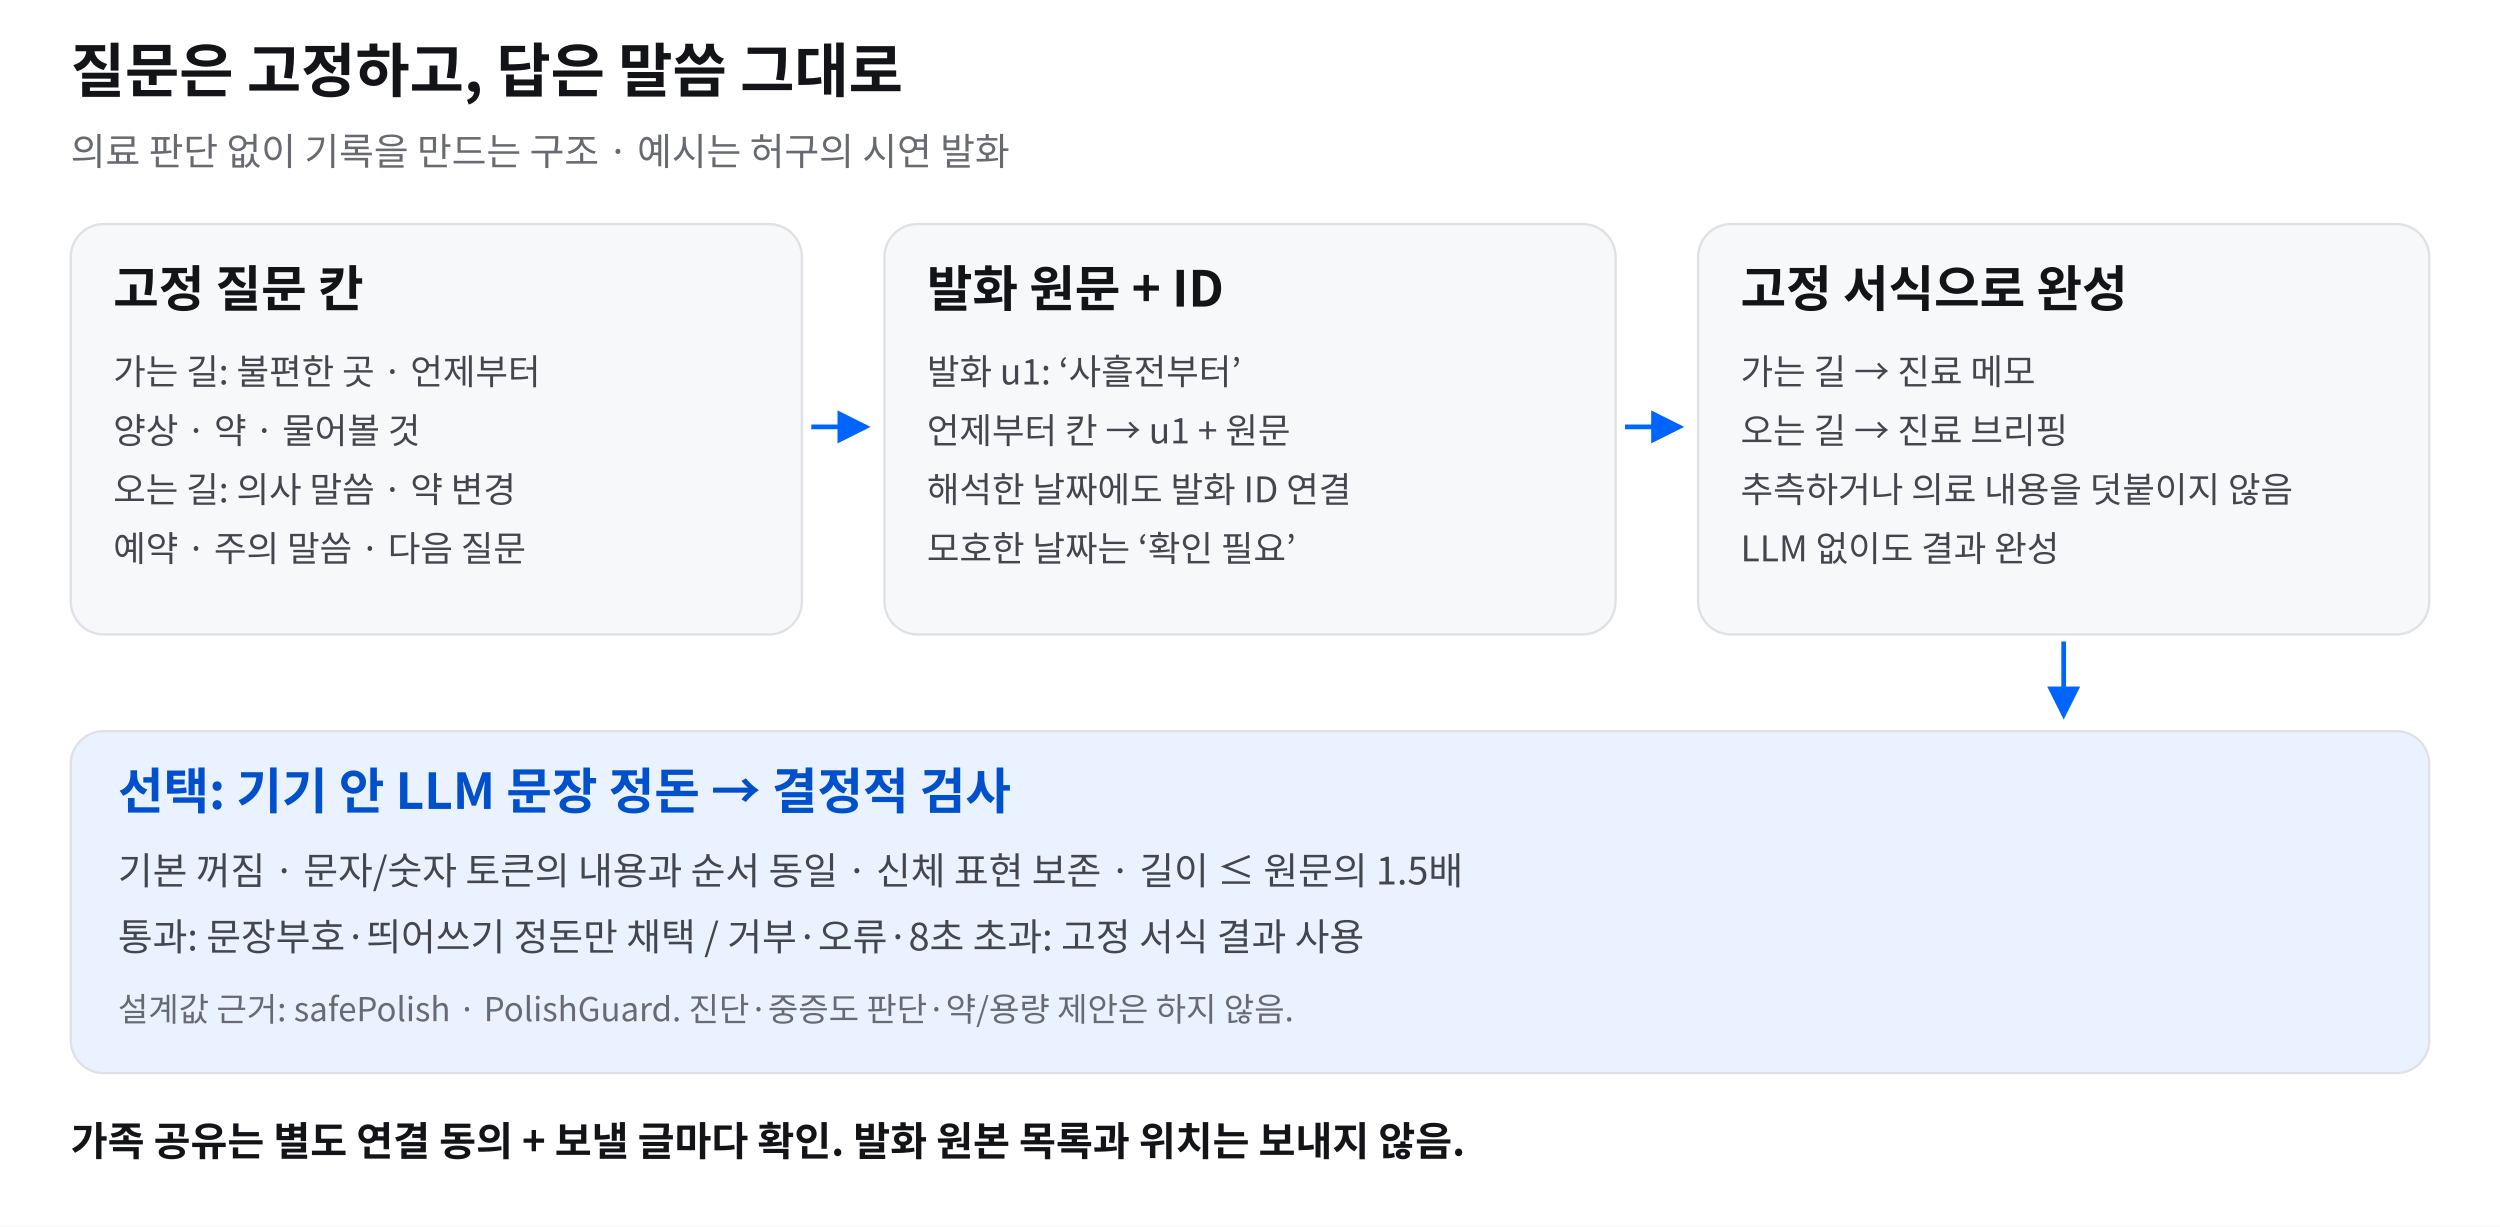
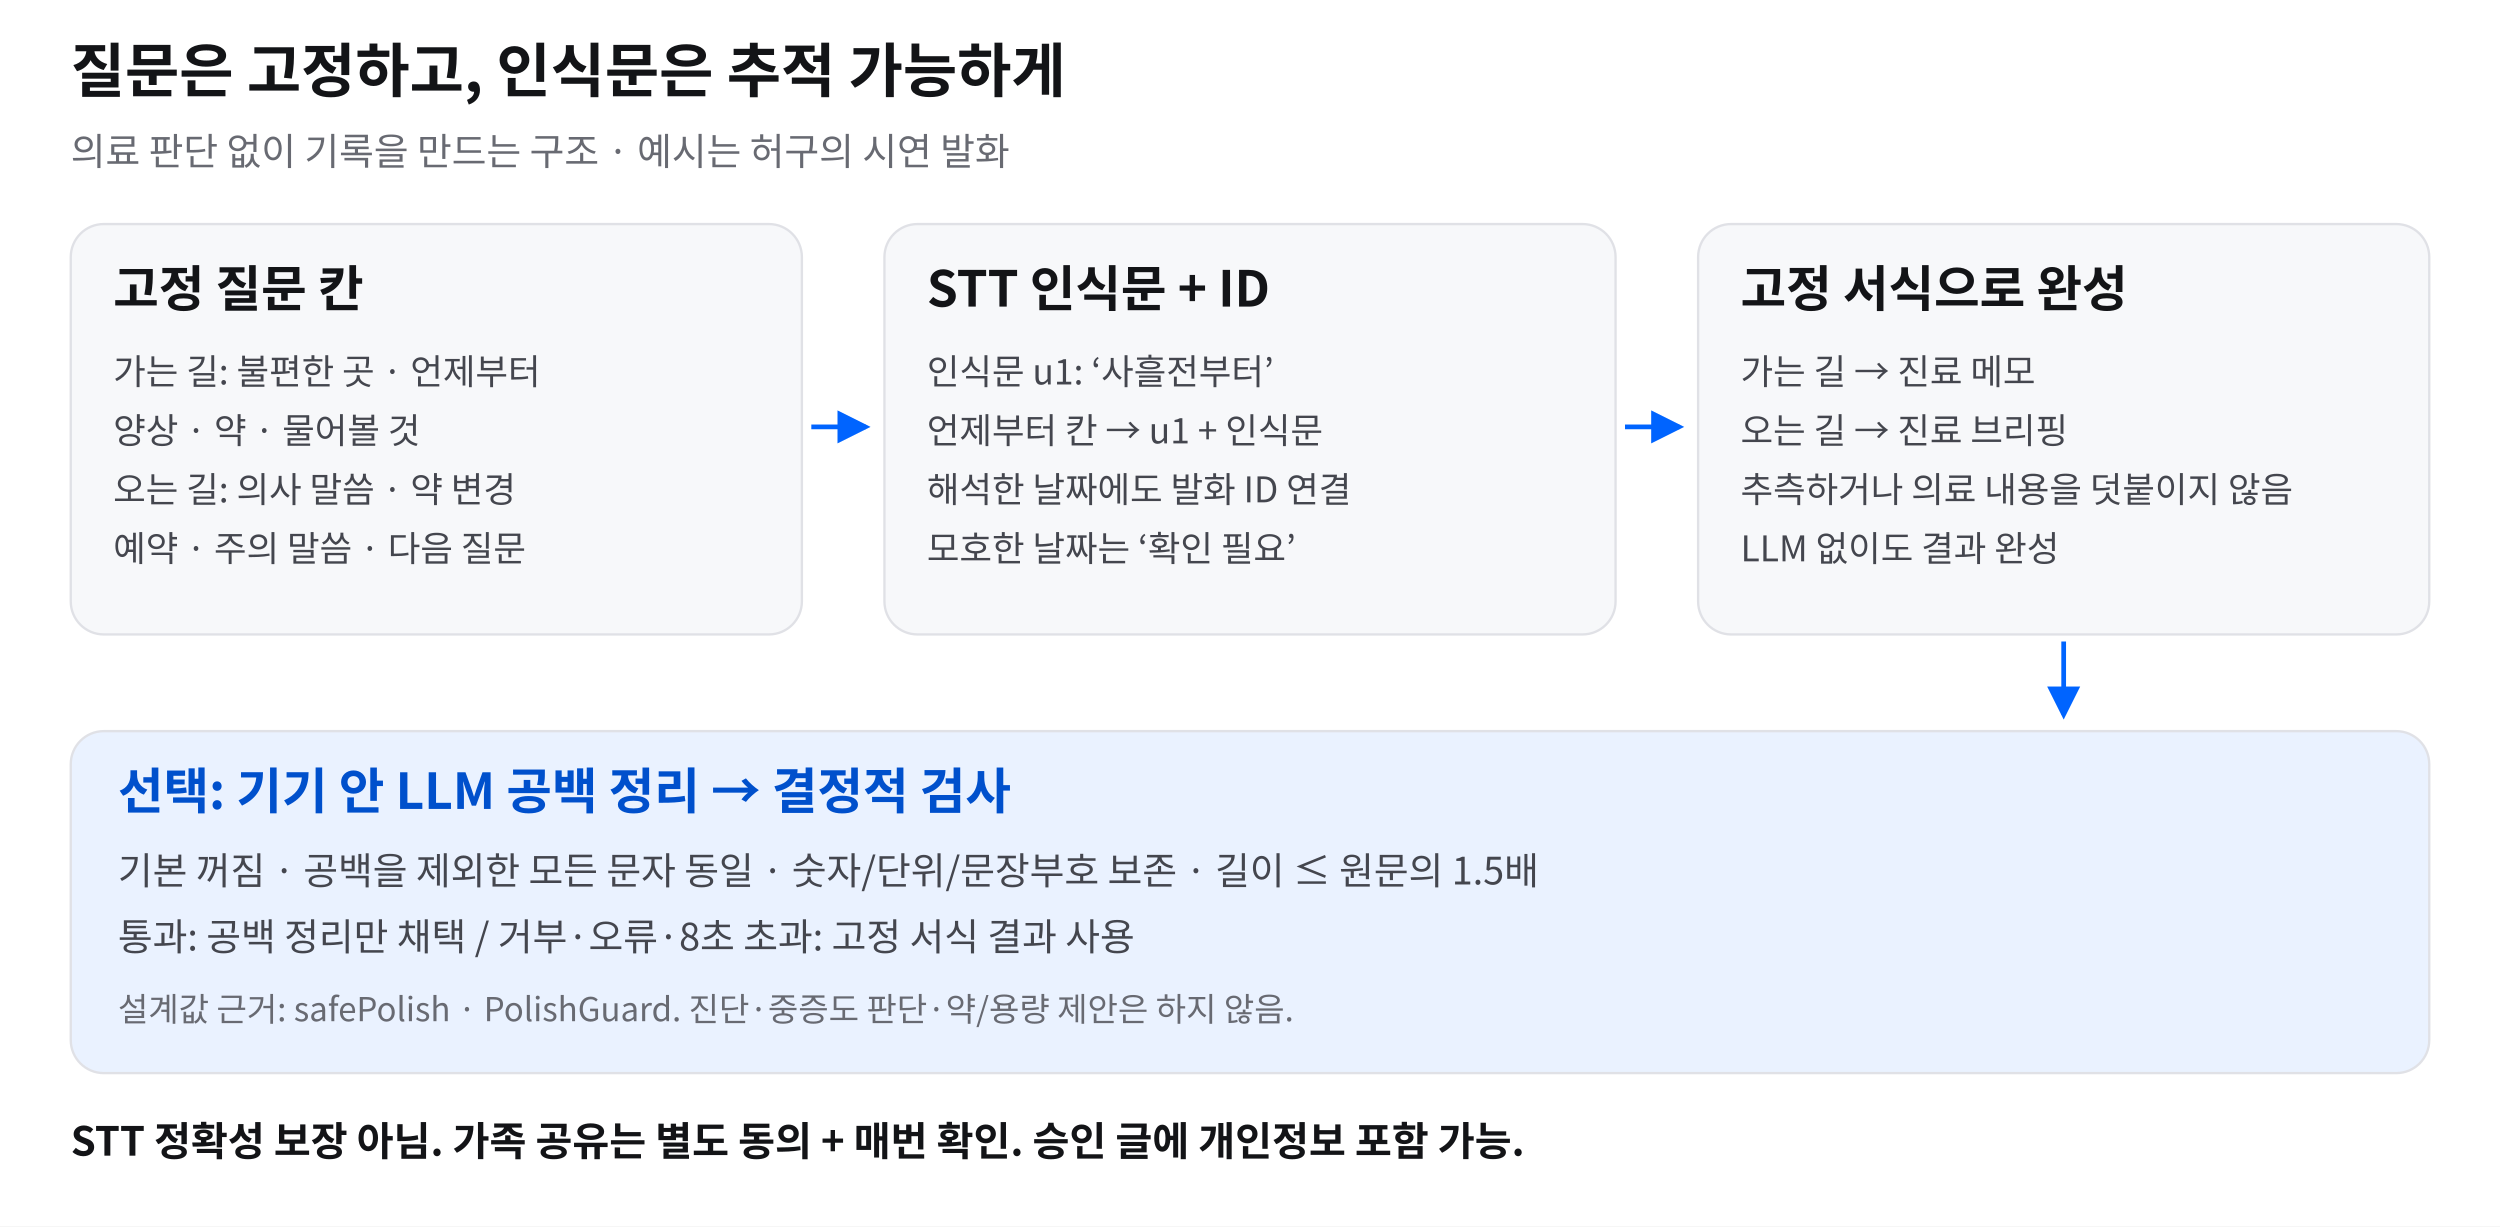
<svg xmlns="http://www.w3.org/2000/svg" width="1060" height="520" viewBox="0 0 1060 520" font-family="Pretendard, 'Noto Sans CJK KR', NanumGothic, sans-serif">
  <defs>
    <marker id="arrA" viewBox="0 0 10 10" refX="8.5" refY="5" markerWidth="7" markerHeight="7" orient="auto">
      <path d="M0,0 L10,5 L0,10 z" fill="#0064FF" />
    </marker>
    <marker id="arrG" viewBox="0 0 10 10" refX="8.5" refY="5" markerWidth="7" markerHeight="7" orient="auto">
      <path d="M0,0 L10,5 L0,10 z" fill="#686A72" />
    </marker>
    <marker id="arrK" viewBox="0 0 10 10" refX="8.5" refY="5" markerWidth="7" markerHeight="7" orient="auto">
      <path d="M0,0 L10,5 L0,10 z" fill="#44464E" />
    </marker>
  </defs>
  <rect width="1060" height="520" fill="#FFFFFF" />
-   <text x="30.0" y="39.0" font-size="25.0" font-weight="700" fill="#131417" text-anchor="start">질문은 고정하고, 답은 말씀 그대로</text>
+   <text x="30.0" y="39.0" font-size="25.0" font-weight="700" fill="#131417" text-anchor="start">질문은 고정하고, 인식문은 추적 가능하게</text>
  <text x="30.0" y="70.0" font-size="16.0" font-weight="400" fill="#686A72" text-anchor="start">의료 판단 없이 기록을 만드는 구조 · 예시는 허구의 시연 발화</text>
  <rect x="30.0" y="95.0" width="310.0" height="174.0" rx="14.0" fill="#F7F8FA" stroke="#E0E1E6" stroke-width="1.0" />
  <text x="48.0" y="130.0" font-size="21.0" font-weight="700" fill="#131417" text-anchor="start">고정 질문 칸</text>
  <text x="48.0" y="163.0" font-size="15.0" font-weight="400" fill="#44464E" text-anchor="start">가는 길: 불편한 곳 · 언제부터</text>
  <text x="48.0" y="188.0" font-size="15.0" font-weight="400" fill="#44464E" text-anchor="start">양상 · 약 · 물어볼 것</text>
  <text x="48.0" y="213.0" font-size="15.0" font-weight="400" fill="#44464E" text-anchor="start">오는 길: 의사 말씀 · 약 변경</text>
  <text x="48.0" y="238.0" font-size="15.0" font-weight="400" fill="#44464E" text-anchor="start">예약 · 주의 말씀 · 다음 질문</text>
  <rect x="375.0" y="95.0" width="310.0" height="174.0" rx="14.0" fill="#F7F8FA" stroke="#E0E1E6" stroke-width="1.0" />
-   <text x="393.0" y="130.0" font-size="21.0" font-weight="700" fill="#131417" text-anchor="start">발화 원문 + ID</text>
-   <text x="393.0" y="163.0" font-size="15.0" font-weight="400" fill="#44464E" text-anchor="start">발화 u1: ‘사흘전부터’</text>
-   <text x="393.0" y="188.0" font-size="15.0" font-weight="400" fill="#44464E" text-anchor="start">언제부터 칸 → u1 + 원문</text>
+   <text x="393.0" y="130.0" font-size="21.0" font-weight="700" fill="#131417" text-anchor="start">STT 인식문 + ID</text>
+   <text x="393.0" y="163.0" font-size="15.0" font-weight="400" fill="#44464E" text-anchor="start">인식문 u1: ‘사흘전부터’</text>
+   <text x="393.0" y="188.0" font-size="15.0" font-weight="400" fill="#44464E" text-anchor="start">언제부터 칸 → u1 + 인식문</text>
  <text x="393.0" y="213.0" font-size="15.0" font-weight="400" fill="#44464E" text-anchor="start">해석한 날짜에도 발화 ID 연결</text>
  <text x="393.0" y="238.0" font-size="15.0" font-weight="400" fill="#44464E" text-anchor="start">모호한 날짜는 ‘확인 필요’</text>
  <rect x="720.0" y="95.0" width="310.0" height="174.0" rx="14.0" fill="#F7F8FA" stroke="#E0E1E6" stroke-width="1.0" />
  <text x="738.0" y="130.0" font-size="21.0" font-weight="700" fill="#131417" text-anchor="start">고정 서식으로 완성</text>
  <text x="738.0" y="163.0" font-size="15.0" font-weight="400" fill="#44464E" text-anchor="start">가는 길 → 진료 메모</text>
  <text x="738.0" y="188.0" font-size="15.0" font-weight="400" fill="#44464E" text-anchor="start">오는 길 → 진료 브리핑</text>
  <text x="738.0" y="213.0" font-size="15.0" font-weight="400" fill="#44464E" text-anchor="start">추측하거나 의료 내용을 덧붙이지 않음</text>
  <text x="738.0" y="238.0" font-size="15.0" font-weight="400" fill="#44464E" text-anchor="start">LLM 없이도 결과 완성</text>
  <line x1="344.0" y1="181.0" x2="367.0" y2="181.0" stroke="#0064FF" stroke-width="2.0" stroke-linecap="butt" marker-end="url(#arrA)" />
  <line x1="689.0" y1="181.0" x2="712.0" y2="181.0" stroke="#0064FF" stroke-width="2.0" stroke-linecap="butt" marker-end="url(#arrA)" />
  <line x1="875.0" y1="272.0" x2="875.0" y2="303.0" stroke="#0064FF" stroke-width="2.0" stroke-linecap="butt" marker-end="url(#arrA)" />
  <rect x="30.0" y="310.0" width="1000.0" height="145.0" rx="14.0" fill="#EAF2FF" stroke="#E0E1E6" stroke-width="1.0" />
-   <text x="50.0" y="343.0" font-size="21.0" font-weight="700" fill="#0050CC" text-anchor="start">선택: 기기 안 LLM 문장 정돈 → 결정적 검사</text>
-   <text x="50.0" y="375.0" font-size="16.0" font-weight="400" fill="#44464E" text-anchor="start">기본 꺼짐 · 문자/숫자 토큰의 내용과 순서 동일 · 신체 표현 보존 · 길이 ≤ 원문의 1.5배</text>
-   <text x="50.0" y="403.0" font-size="16.0" font-weight="400" fill="#44464E" text-anchor="start">통과: 문장부호·띄어쓰기 정돈만 채택   /   거부·오류·8초 초과: 고정 서식 결과 사용</text>
+   <text x="50.0" y="343.0" font-size="21.0" font-weight="700" fill="#0050CC" text-anchor="start">선택: 기기 안 LLM 공백 정리 → 결정적 검사</text>
+   <text x="50.0" y="375.0" font-size="16.0" font-weight="400" fill="#44464E" text-anchor="start">기본 꺼짐 · 공백을 제외한 모든 문자 동일 · 숫자/단위/문장부호 보존 · 길이 ≤ 원문의 1.5배</text>
+   <text x="50.0" y="403.0" font-size="16.0" font-weight="400" fill="#44464E" text-anchor="start">통과: 공백 정리만 채택   /   거부·오류·8초 초과: 고정 서식 결과 사용</text>
  <text x="50.0" y="433.0" font-size="14.0" font-weight="400" fill="#686A72" text-anchor="start">설계값 근거: safePolish · PolishGuard. 진단·중증도 판단·약/용량 제안은 하지 않음.</text>
-   <text x="30.0" y="490.0" font-size="17.0" font-weight="600" fill="#131417" text-anchor="start">가족 공유는 별도 연결 동의 + 보낼 글마다 확인. 발화 원본 목록과 위치는 보내지 않음.</text>
+   <text x="30.0" y="490.0" font-size="17.0" font-weight="600" fill="#131417" text-anchor="start">STT 정확성 보장 아님. 가족 공유는 별도 동의 + 매번 확인. 승인 글에 개인정보 포함 가능.</text>
</svg>
